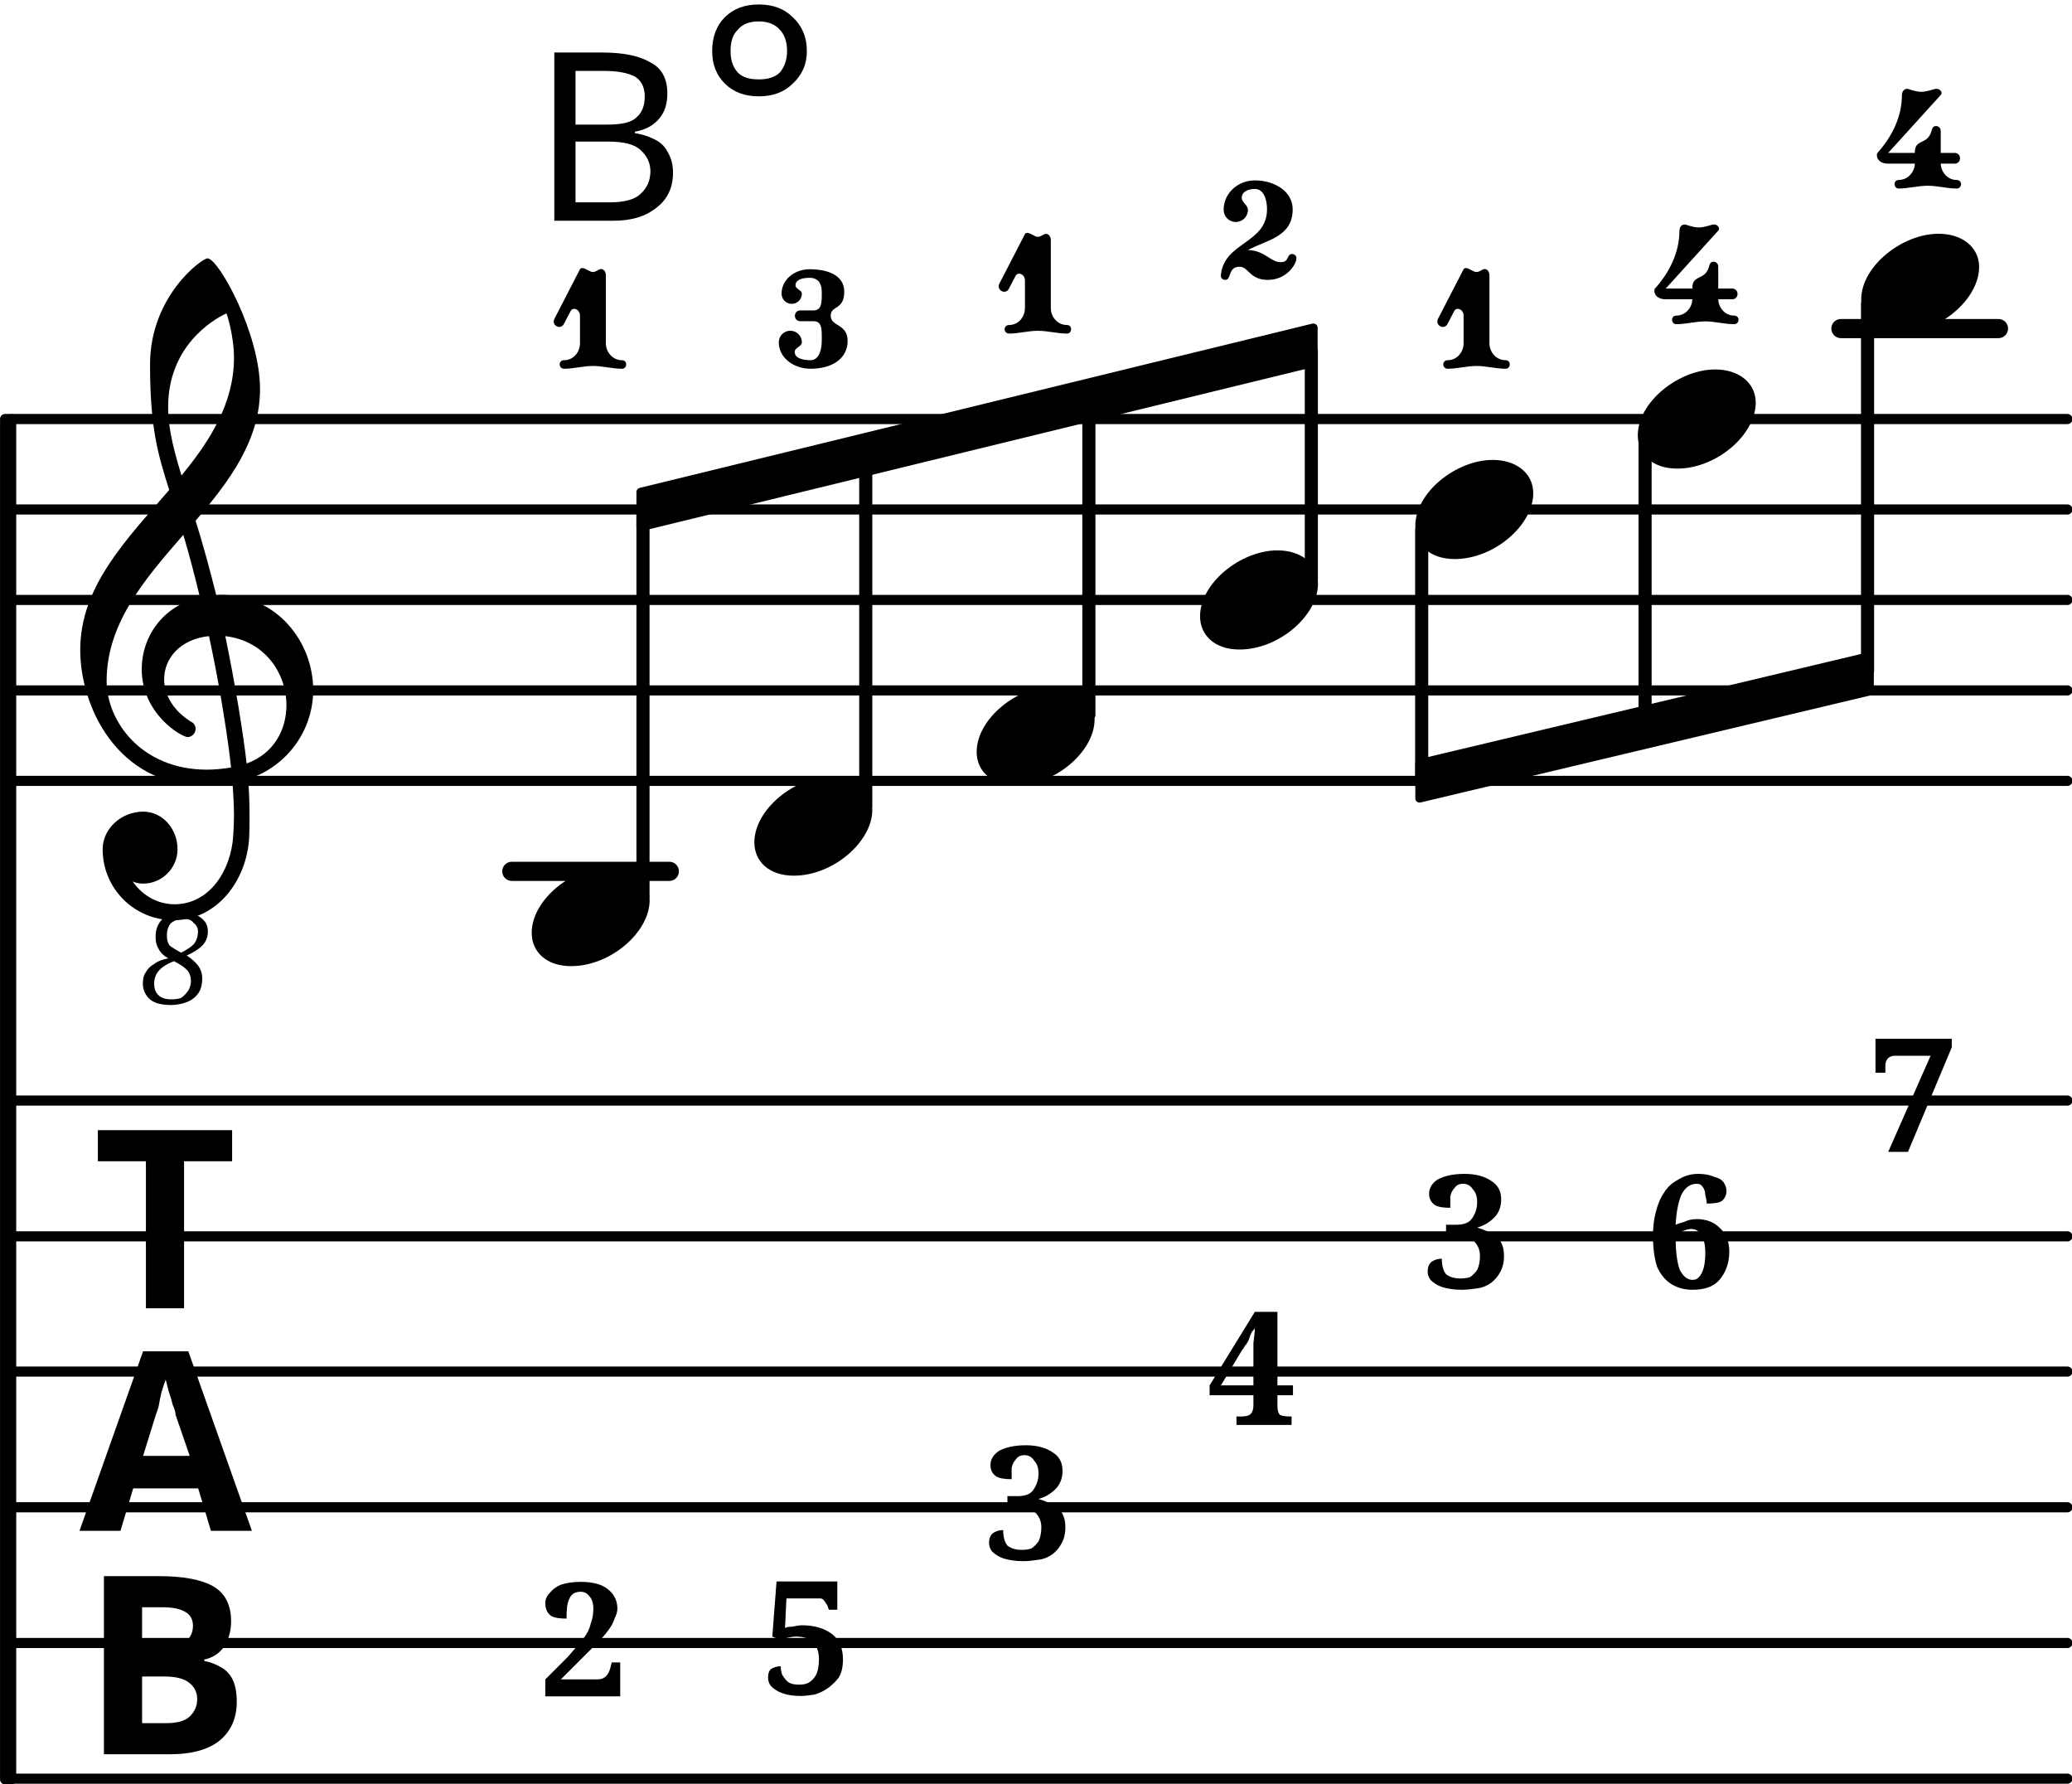
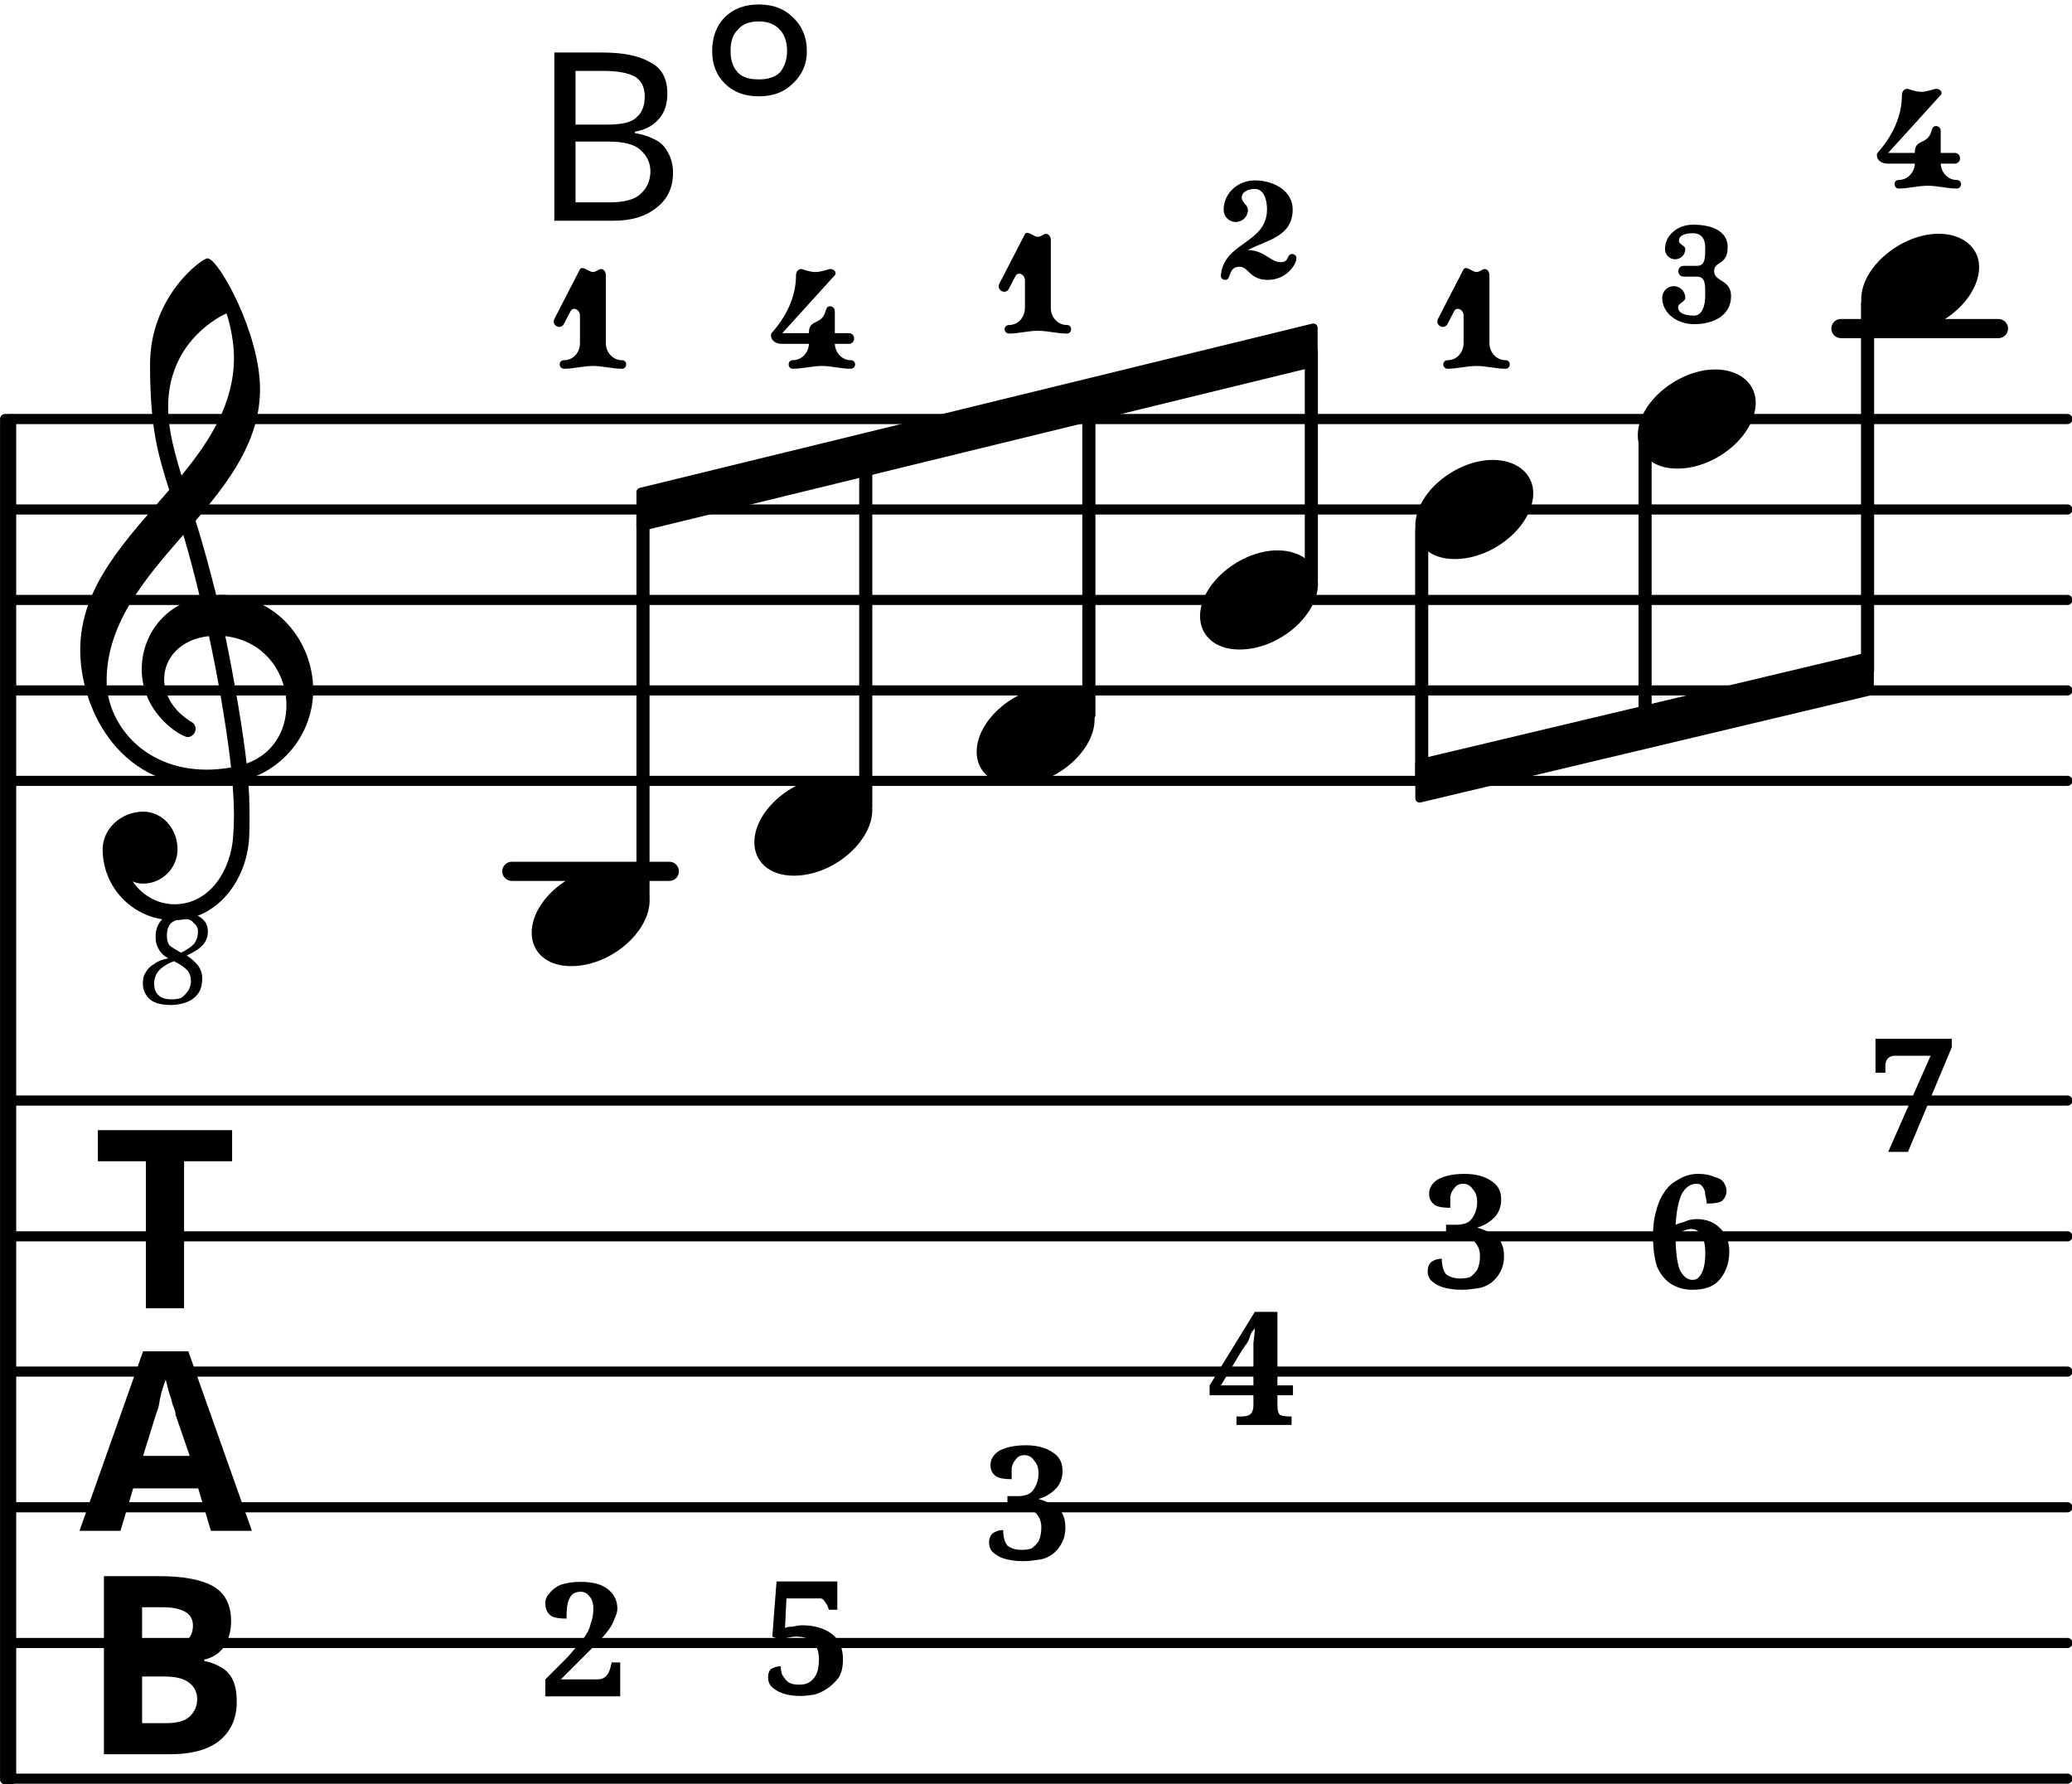
<svg xmlns="http://www.w3.org/2000/svg" preserveAspectRatio="xMidYMid meet" viewBox="-0.079 -4.192 22.91 19.72">
  <g transform="translate(0, -0.5599)">
    <rect x="20.17" y="-0.106" width="1.954" height="0.212" ry="0.106" fill="currentColor" />
  </g>
  <g transform="translate(0, 5.44)">
    <rect x="5.474" y="-0.106" width="1.954" height="0.212" ry="0.106" fill="currentColor" />
  </g>
  <g transform="translate(0, 4.44)">
    <line stroke-linejoin="round" stroke-linecap="round" stroke-width="0.112" stroke="currentColor" x1="0.056" y1="0" x2="22.78" y2="0" />
  </g>
  <g transform="translate(0, 3.44)">
    <line stroke-linejoin="round" stroke-linecap="round" stroke-width="0.112" stroke="currentColor" x1="0.056" y1="0" x2="22.78" y2="0" />
  </g>
  <g transform="translate(0, 2.44)">
    <line stroke-linejoin="round" stroke-linecap="round" stroke-width="0.112" stroke="currentColor" x1="0.056" y1="0" x2="22.78" y2="0" />
  </g>
  <g transform="translate(0, 1.44)">
    <line stroke-linejoin="round" stroke-linecap="round" stroke-width="0.112" stroke="currentColor" x1="0.056" y1="0" x2="22.78" y2="0" />
  </g>
  <g transform="translate(0, 0.4401)">
    <line stroke-linejoin="round" stroke-linecap="round" stroke-width="0.112" stroke="currentColor" x1="0.056" y1="0" x2="22.78" y2="0" />
  </g>
  <g transform="translate(0, 15.47)">
    <line stroke-linejoin="round" stroke-linecap="round" stroke-width="0.112" stroke="currentColor" x1="0.056" y1="0" x2="22.78" y2="0" />
  </g>
  <g transform="translate(0, 13.97)">
    <line stroke-linejoin="round" stroke-linecap="round" stroke-width="0.112" stroke="currentColor" x1="0.056" y1="0" x2="22.78" y2="0" />
  </g>
  <g transform="translate(0, 12.47)">
    <line stroke-linejoin="round" stroke-linecap="round" stroke-width="0.112" stroke="currentColor" x1="0.056" y1="0" x2="22.78" y2="0" />
  </g>
  <g transform="translate(0, 10.97)">
    <line stroke-linejoin="round" stroke-linecap="round" stroke-width="0.112" stroke="currentColor" x1="0.056" y1="0" x2="22.78" y2="0" />
  </g>
  <g transform="translate(0, 9.475)">
    <line stroke-linejoin="round" stroke-linecap="round" stroke-width="0.112" stroke="currentColor" x1="0.056" y1="0" x2="22.78" y2="0" />
  </g>
  <g transform="translate(0, 7.974)">
    <line stroke-linejoin="round" stroke-linecap="round" stroke-width="0.112" stroke="currentColor" x1="0.056" y1="0" x2="22.78" y2="0" />
  </g>
  <g transform="translate(15.57, 4.44)">
    <polygon stroke-linejoin="round" stroke-linecap="round" stroke-width="0.094" fill="currentColor" stroke="currentColor" points="5.023 -1.377 5.023 -0.991 0.047 0.193 0.047 -0.193" />
  </g>
  <g transform="translate(6.958, 1.44)">
    <polygon stroke-linejoin="round" stroke-linecap="round" stroke-width="0.094" fill="currentColor" stroke="currentColor" points="7.485 -2.009 7.485 -1.623 0.047 0.193 0.047 -0.193" />
  </g>
  <g transform="translate(5.8, -1.752)">
    <text font-family="sans" font-size="2.616" text-anchor="start" fill="currentColor">
      <tspan>B</tspan>
    </text>
  </g>
  <g transform="translate(7.608, -1.752)">
    <text font-family="sans" font-size="3.296" text-anchor="start" fill="currentColor">
      <tspan>°</tspan>
    </text>
  </g>
  <g transform="translate(5.8, 5.94)">
    <path transform="scale(0.004, -0.004)" d="M0 -45c0 92 113 182 214 182c64 0 112 -36 112 -92c0 -88 -108 -182 -217 -182c-68 0 -109 39 -109 92z" fill="currentColor" />
  </g>
  <g transform="translate(6.05, -0.1157)">
    <path transform="scale(0.0022, -0.0022)" d="M194 486c16 0 29 15 41 15c13 0 24 -13 24 -31v-341c0 -47 35 -86 81 -86c14 0 21 -10 21 -21s-7 -22 -21 -22c-49 0 -97 14 -146 14s-96 -14 -145 -14c-14 0 -22 11 -22 22s8 21 22 21c46 0 80 39 80 86v137c0 23 -16 35 -30 35c-7 0 -13 -4 -17 -11l-34 -65 c-5 -10 -14 -15 -23 -15c-14 0 -28 12 -28 27c0 4 1 8 3 13l129 250c2 4 7 6 11 6c18 0 37 -20 54 -20z" fill="currentColor" />
  </g>
  <g transform="translate(0.8, 3.44)">
    <path transform="scale(0.004, -0.004)" d="M265 -635h-5c-108 0 -196 87 -196 196c0 58 53 104 112 104c54 0 95 -48 95 -104c0 -52 -43 -95 -95 -95c-10 0 -20 2 -29 6c26 -38 68 -63 116 -63h3zM403 150c28 -135 50 -272 59 -352c75 27 110 93 110 161c0 88 -59 178 -169 191zM75 26c0 -112 97 -245 277 -245 c21 0 43 2 67 6c-7 65 -27 206 -61 363c-79 -8 -124 -61 -124 -119c0 -43 25 -89 80 -121c5 -5 7 -11 7 -16c0 -12 -10 -23 -22 -23c-16 0 -127 63 -127 188c0 89 58 175 161 198c-14 58 -29 116 -46 173c-106 -122 -212 -244 -212 -404zM354 1194c30 0 145 -207 145 -361 c0 -143 -85 -255 -178 -364c21 -68 40 -137 57 -206c4 0 8 1 12 1c156 0 256 -130 256 -263c0 -113 -74 -212 -180 -246c3 -34 4 -68 4 -102c0 -20 0 -40 -1 -60c-7 -120 -89 -225 -204 -228l1 44c93 2 153 92 159 190c1 19 2 37 2 56c0 30 -2 60 -4 90 c-28 -5 -54 -8 -79 -8c-240 0 -342 219 -342 375c0 177 130 307 246 442c-31 98 -53 170 -53 347c0 188 143 293 159 293zM427 919c0 62 -20 123 -21 123c-40 -19 -161 -92 -161 -259c0 -42 7 -93 37 -189c78 95 145 199 145 325z" fill="currentColor" />
  </g>
  <g transform="translate(1.485, 6.902)">
    <text font-family="serif" font-style="italic" font-size="1.386" text-anchor="start" fill="currentColor">
      <tspan>8</tspan>
    </text>
  </g>
  <g transform="translate(5.888, 14.56)">
    <text font-family="serif" font-weight="bold" font-size="1.746" text-anchor="start" fill="currentColor">
      <tspan>2</tspan>
    </text>
  </g>
  <g transform="translate(0.9406, 10.27)">
    <text font-family="sans" font-weight="bold" font-size="2.772" text-anchor="start" fill="currentColor">
      <tspan>T</tspan>
    </text>
  </g>
  <g transform="translate(0.8, 12.73)">
    <text font-family="sans" font-weight="bold" font-size="2.772" text-anchor="start" fill="currentColor">
      <tspan>A</tspan>
    </text>
  </g>
  <g transform="translate(0.8201, 15.2)">
    <text font-family="sans" font-weight="bold" font-size="2.772" text-anchor="start" fill="currentColor">
      <tspan>B</tspan>
    </text>
  </g>
  <g transform="translate(7.03, 2.44)">
    <rect x="-0.072" y="-1.018" width="0.145" height="4.338" ry="0.047" fill="currentColor" />
  </g>
  <g transform="translate(8.262, 4.94)">
    <path transform="scale(0.004, -0.004)" d="M0 -45c0 92 113 182 214 182c64 0 112 -36 112 -92c0 -88 -108 -182 -217 -182c-68 0 -109 39 -109 92z" fill="currentColor" />
  </g>
-   <g transform="translate(8.532, -0.1157)">
-     <path transform="scale(0.0022, -0.0022)" d="M261 266c0 -54 85 -40 85 -125c0 -94 -83 -141 -186 -141c-84 0 -160 54 -160 133c0 32 26 58 58 58s58 -26 58 -58c0 -22 -36 -26 -36 -48c0 -33 42 -42 80 -42c41 0 56 50 56 98v21c0 44 -2 77 -43 77h-65c-18 0 -27 14 -27 27s9 27 27 27h65c42 0 43 36 43 83v11 c0 43 -20 70 -61 70c-34 0 -71 -8 -71 -38c0 -19 32 -23 32 -42c0 -28 -23 -51 -51 -51s-51 23 -51 51c0 72 66 123 141 123c93 0 174 -31 174 -113c0 -94 -68 -67 -68 -121z" fill="currentColor" />
+   <g transform="translate(8.452, -0.1157)">
+     <path transform="scale(0.0022, -0.0022)" d="M148 501c10 0 41 -15 72 -15c32 0 63 15 76 15c15 0 26 -11 26 -21c0 -4 -1 -7 -4 -10l-264 -291h134v4c0 60 50 41 75 85c7 11 8 24 14 36c3 7 10 10 17 10c11 0 24 -8 24 -25v-110h70c18 0 27 -14 27 -27s-9 -27 -27 -27h-70c2 -45 36 -82 80 -82c14 0 22 -10 22 -21 s-8 -22 -22 -22c-49 0 -96 14 -145 14s-97 -14 -146 -14c-14 0 -21 11 -21 22s7 21 21 21c44 0 79 37 81 82h-134c-43 0 -57 25 -57 42c0 5 1 10 3 12c73 81 123 182 123 291c0 17 11 31 25 31z" fill="currentColor" />
  </g>
  <g transform="translate(8.351, 14.54)">
    <text font-family="serif" font-weight="bold" font-size="1.746" text-anchor="start" fill="currentColor">
      <tspan>5</tspan>
    </text>
  </g>
  <g transform="translate(9.493, 2.44)">
    <rect x="-0.072" y="-1.611" width="0.145" height="3.932" ry="0.047" fill="currentColor" />
  </g>
  <g transform="translate(10.72, 3.94)">
    <path transform="scale(0.004, -0.004)" d="M0 -45c0 92 113 182 214 182c64 0 112 -36 112 -92c0 -88 -108 -182 -217 -182c-68 0 -109 39 -109 92z" fill="currentColor" />
  </g>
  <g transform="translate(10.97, -0.5046)">
    <path transform="scale(0.0022, -0.0022)" d="M194 486c16 0 29 15 41 15c13 0 24 -13 24 -31v-341c0 -47 35 -86 81 -86c14 0 21 -10 21 -21s-7 -22 -21 -22c-49 0 -97 14 -146 14s-96 -14 -145 -14c-14 0 -22 11 -22 22s8 21 22 21c46 0 80 39 80 86v137c0 23 -16 35 -30 35c-7 0 -13 -4 -17 -11l-34 -65 c-5 -10 -14 -15 -23 -15c-14 0 -28 12 -28 27c0 4 1 8 3 13l129 250c2 4 7 6 11 6c18 0 37 -20 54 -20z" fill="currentColor" />
  </g>
  <g transform="translate(10.81, 13.05)">
    <text font-family="serif" font-weight="bold" font-size="1.746" text-anchor="start" fill="currentColor">
      <tspan>3</tspan>
    </text>
  </g>
  <g transform="translate(11.96, 2.44)">
    <rect x="-0.072" y="-2.205" width="0.145" height="3.525" ry="0.047" fill="currentColor" />
  </g>
  <g transform="translate(13.19, 2.44)">
    <path transform="scale(0.004, -0.004)" d="M0 -45c0 92 113 182 214 182c64 0 112 -36 112 -92c0 -88 -108 -182 -217 -182c-68 0 -109 39 -109 92z" fill="currentColor" />
  </g>
  <g transform="translate(13.42, -1.098)">
    <path transform="scale(0.0022, -0.0022)" d="M94 66c-60 0 -39 -66 -72 -66c-11 0 -22 7 -22 21v2c15 169 232 158 232 332c0 50 -17 102 -61 102c-33 0 -66 -14 -66 -44c0 -24 31 -37 31 -61c0 -34 -27 -61 -61 -61s-61 27 -61 61c0 84 72 148 157 148c98 0 190 -55 190 -145c0 -140 -131 -154 -225 -205 c85 -2 113 -61 165 -61c45 0 28 41 57 41c11 0 22 -8 22 -21c0 -29 -48 -109 -144 -109c-92 0 -96 66 -142 66z" fill="currentColor" />
  </g>
  <g transform="translate(13.28, 11.56)">
    <text font-family="serif" font-weight="bold" font-size="1.746" text-anchor="start" fill="currentColor">
      <tspan>4</tspan>
    </text>
  </g>
  <g transform="translate(14.42, 2.44)">
    <rect x="-0.072" y="-2.798" width="0.145" height="2.619" ry="0.047" fill="currentColor" />
  </g>
  <g transform="translate(-0.0786, 7.957)">
    <rect x="0" y="-7.573" width="0.179" height="15.15" ry="0.056" fill="currentColor" />
  </g>
  <g transform="translate(15.57, 1.44)">
    <path transform="scale(0.004, -0.004)" d="M0 -45c0 92 113 182 214 182c64 0 112 -36 112 -92c0 -88 -108 -182 -217 -182c-68 0 -109 39 -109 92z" fill="currentColor" />
  </g>
  <g transform="translate(15.82, -0.1157)">
    <path transform="scale(0.0022, -0.0022)" d="M194 486c16 0 29 15 41 15c13 0 24 -13 24 -31v-341c0 -47 35 -86 81 -86c14 0 21 -10 21 -21s-7 -22 -21 -22c-49 0 -97 14 -146 14s-96 -14 -145 -14c-14 0 -22 11 -22 22s8 21 22 21c46 0 80 39 80 86v137c0 23 -16 35 -30 35c-7 0 -13 -4 -17 -11l-34 -65 c-5 -10 -14 -15 -23 -15c-14 0 -28 12 -28 27c0 4 1 8 3 13l129 250c2 4 7 6 11 6c18 0 37 -20 54 -20z" fill="currentColor" />
  </g>
  <g transform="translate(15.66, 10.05)">
    <text font-family="serif" font-weight="bold" font-size="1.746" text-anchor="start" fill="currentColor">
      <tspan>3</tspan>
    </text>
  </g>
  <g transform="translate(15.64, 2.44)">
    <rect x="-0.072" y="-0.821" width="0.145" height="2.804" ry="0.047" fill="currentColor" />
  </g>
  <g transform="translate(18.03, 0.4401)">
    <path transform="scale(0.004, -0.004)" d="M0 -45c0 92 113 182 214 182c64 0 112 -36 112 -92c0 -88 -108 -182 -217 -182c-68 0 -109 39 -109 92z" fill="currentColor" />
  </g>
-   <g transform="translate(18.22, -0.6085)">
-     <path transform="scale(0.0022, -0.0022)" d="M148 501c10 0 41 -15 72 -15c32 0 63 15 76 15c15 0 26 -11 26 -21c0 -4 -1 -7 -4 -10l-264 -291h134v4c0 60 50 41 75 85c7 11 8 24 14 36c3 7 10 10 17 10c11 0 24 -8 24 -25v-110h70c18 0 27 -14 27 -27s-9 -27 -27 -27h-70c2 -45 36 -82 80 -82c14 0 22 -10 22 -21 s-8 -22 -22 -22c-49 0 -96 14 -145 14s-97 -14 -146 -14c-14 0 -21 11 -21 22s7 21 21 21c44 0 79 37 81 82h-134c-43 0 -57 25 -57 42c0 5 1 10 3 12c73 81 123 182 123 291c0 17 11 31 25 31z" fill="currentColor" />
+   <g transform="translate(18.3, -0.6085)">
+     <path transform="scale(0.0022, -0.0022)" d="M261 266c0 -54 85 -40 85 -125c0 -94 -83 -141 -186 -141c-84 0 -160 54 -160 133c0 32 26 58 58 58s58 -26 58 -58c0 -22 -36 -26 -36 -48c0 -33 42 -42 80 -42c41 0 56 50 56 98v21c0 44 -2 77 -43 77h-65c-18 0 -27 14 -27 27s9 27 27 27h65c42 0 43 36 43 83v11 c0 43 -20 70 -61 70c-34 0 -71 -8 -71 -38c0 -19 32 -23 32 -42c0 -28 -23 -51 -51 -51s-51 23 -51 51c0 72 66 123 141 123c93 0 174 -31 174 -113c0 -94 -68 -67 -68 -121z" fill="currentColor" />
  </g>
  <g transform="translate(18.12, 10.05)">
    <text font-family="serif" font-weight="bold" font-size="1.746" text-anchor="start" fill="currentColor">
      <tspan>6</tspan>
    </text>
  </g>
  <g transform="translate(18.11, 2.44)">
    <rect x="-0.072" y="-1.821" width="0.145" height="3.229" ry="0.047" fill="currentColor" />
  </g>
  <g transform="translate(20.5, -1.06)">
    <path transform="scale(0.004, -0.004)" d="M0 -45c0 92 113 182 214 182c64 0 112 -36 112 -92c0 -88 -108 -182 -217 -182c-68 0 -109 39 -109 92z" fill="currentColor" />
  </g>
  <g transform="translate(20.68, -2.108)">
    <path transform="scale(0.0022, -0.0022)" d="M148 501c10 0 41 -15 72 -15c32 0 63 15 76 15c15 0 26 -11 26 -21c0 -4 -1 -7 -4 -10l-264 -291h134v4c0 60 50 41 75 85c7 11 8 24 14 36c3 7 10 10 17 10c11 0 24 -8 24 -25v-110h70c18 0 27 -14 27 -27s-9 -27 -27 -27h-70c2 -45 36 -82 80 -82c14 0 22 -10 22 -21 s-8 -22 -22 -22c-49 0 -96 14 -145 14s-97 -14 -146 -14c-14 0 -21 11 -21 22s7 21 21 21c44 0 79 37 81 82h-134c-43 0 -57 25 -57 42c0 5 1 10 3 12c73 81 123 182 123 291c0 17 11 31 25 31z" fill="currentColor" />
  </g>
  <g transform="translate(20.58, 8.541)">
    <text font-family="serif" font-weight="bold" font-size="1.746" text-anchor="start" fill="currentColor">
      <tspan>7</tspan>
    </text>
  </g>
  <g transform="translate(20.57, 2.44)">
    <rect x="-0.072" y="-3.321" width="0.145" height="4.153" ry="0.047" fill="currentColor" />
  </g>
</svg>
